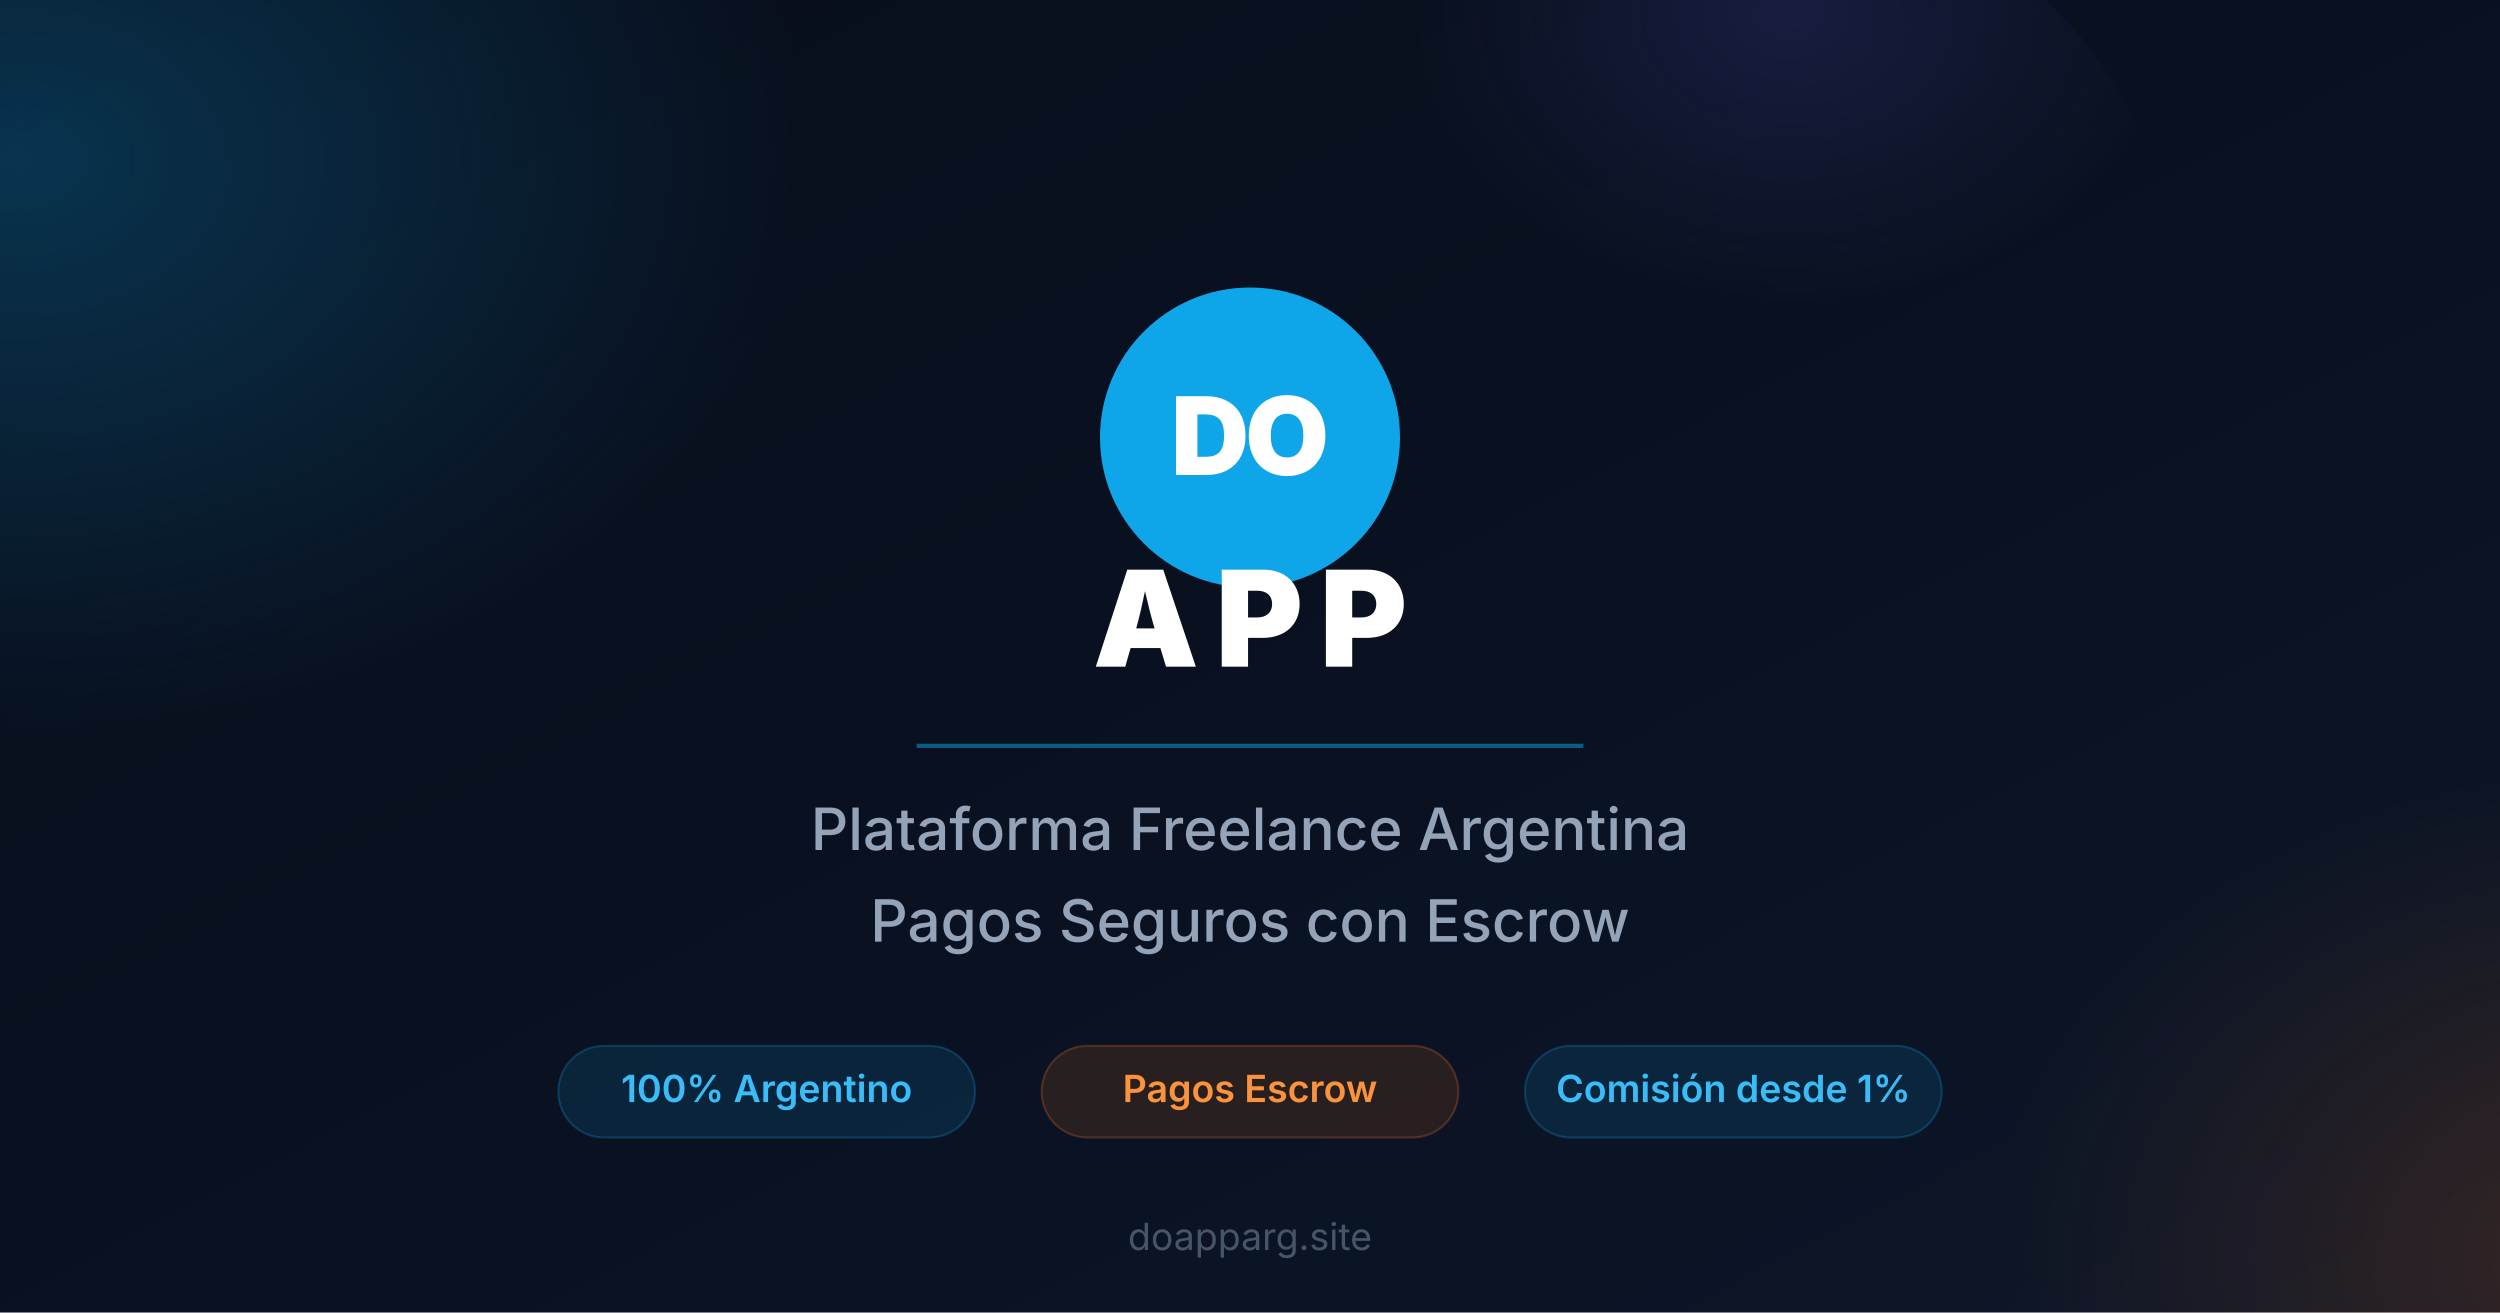
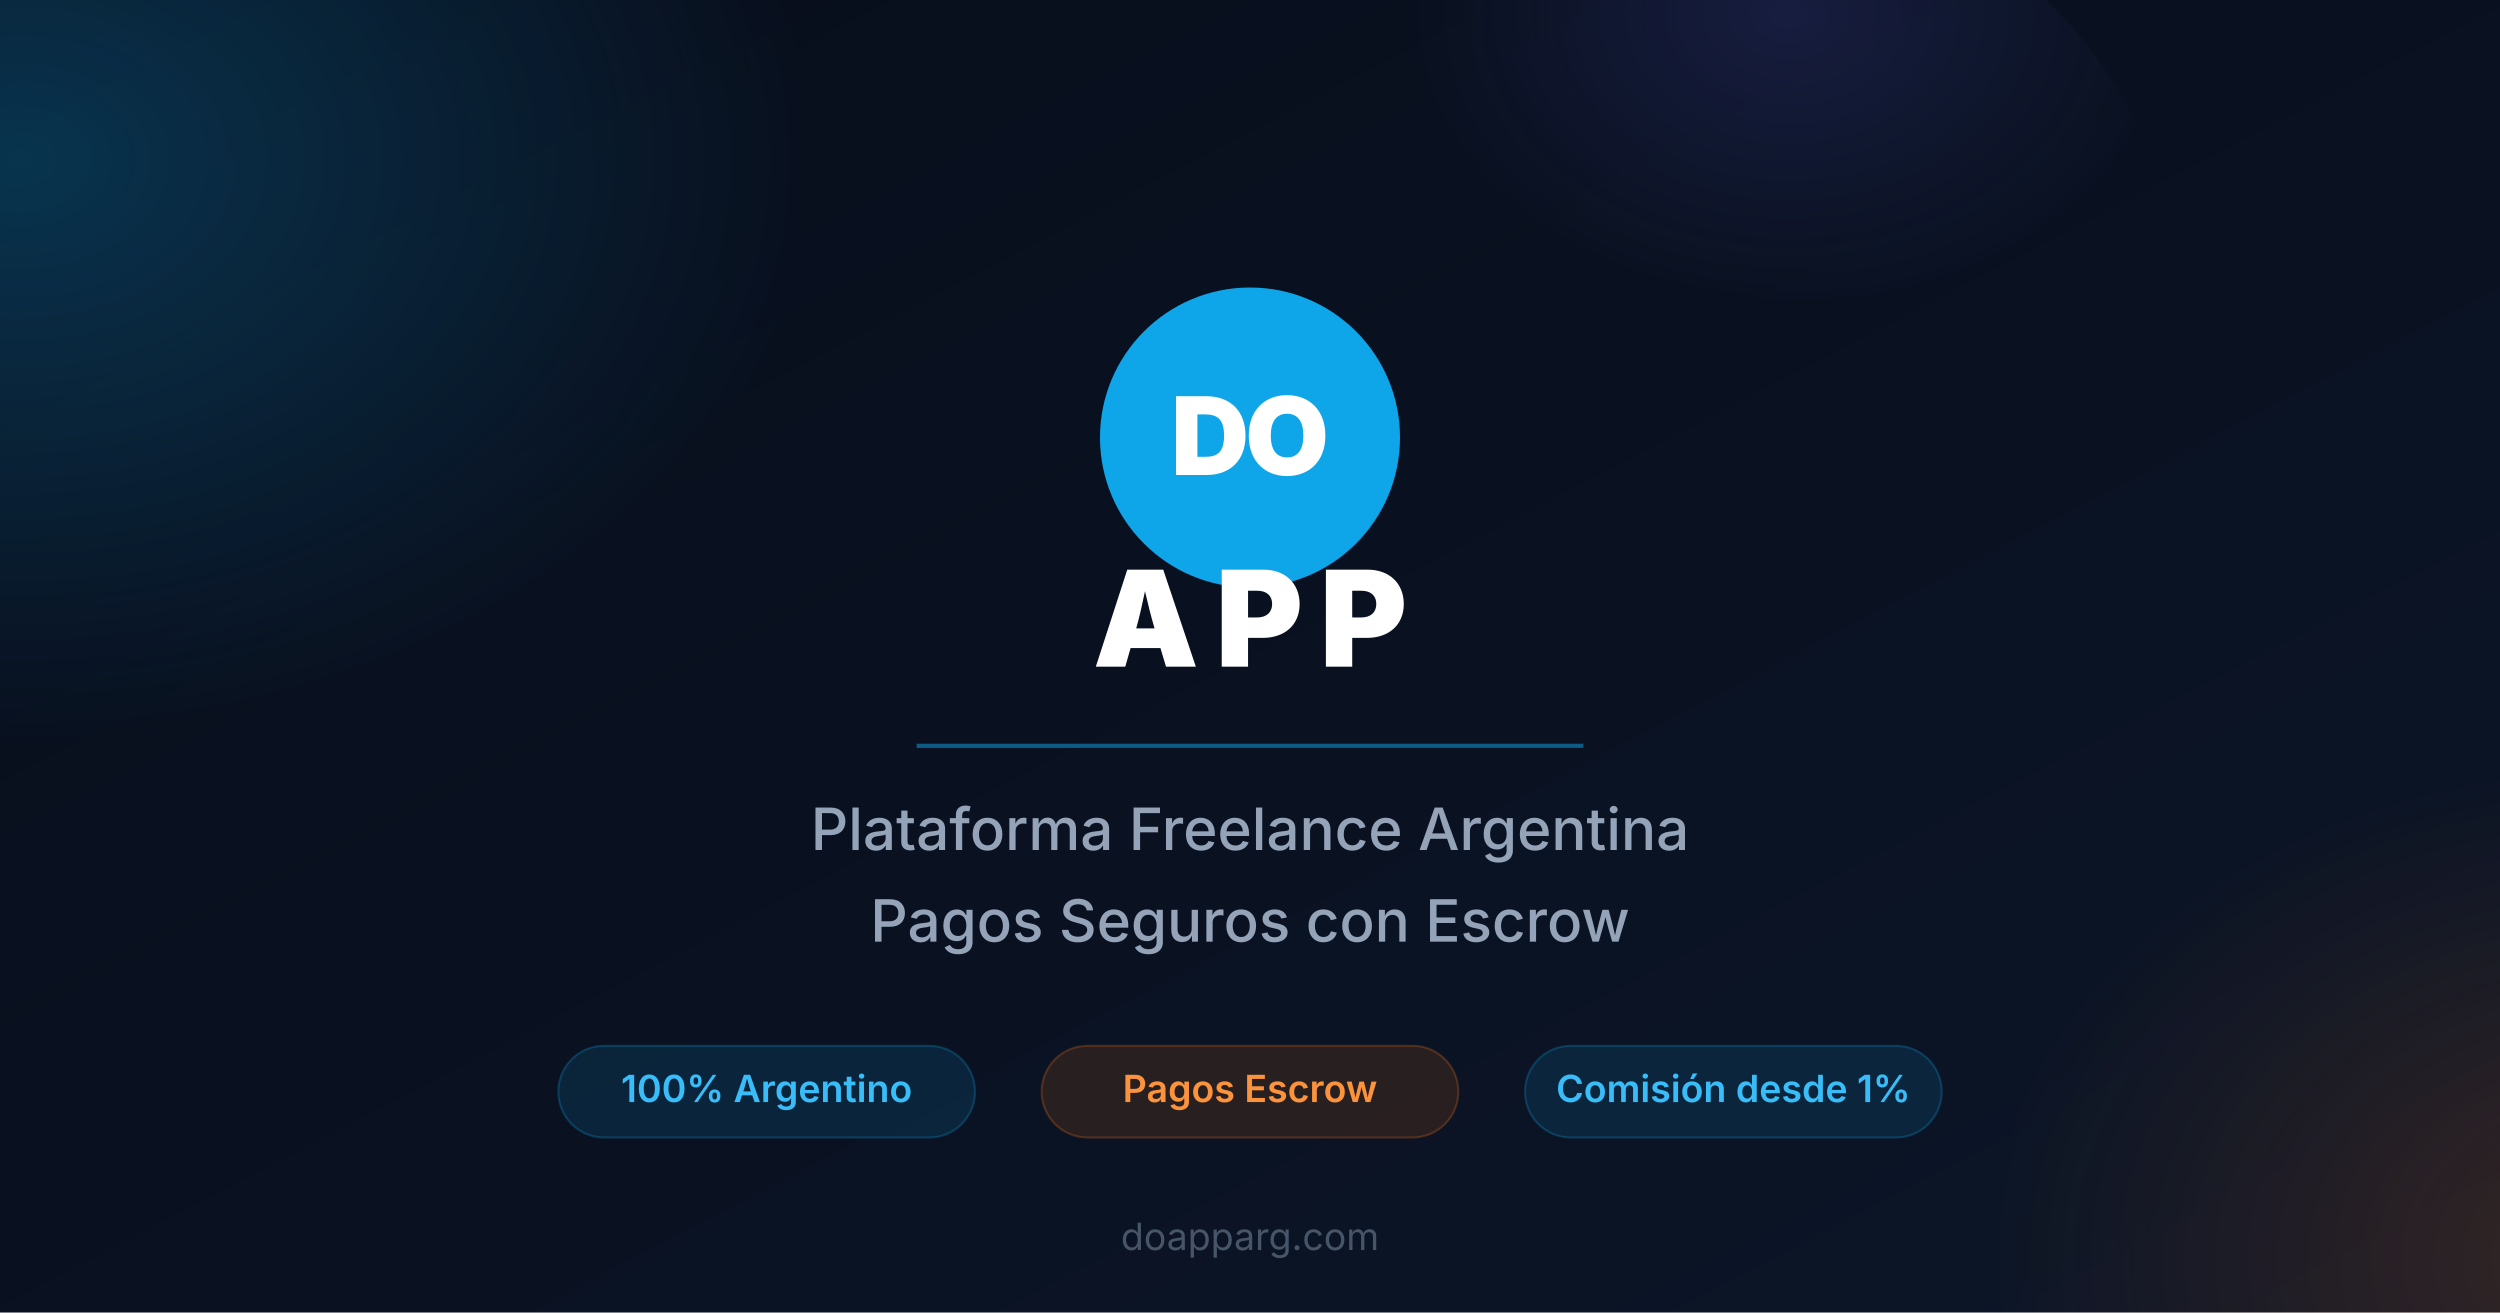
<svg xmlns="http://www.w3.org/2000/svg" width="1200" height="630" viewBox="0 0 1200 630">
  <defs>
    <linearGradient id="bg" x1="0%" y1="0%" x2="100%" y2="100%">
      <stop offset="0%" style="stop-color:#070d1a" />
      <stop offset="100%" style="stop-color:#0c1628" />
    </linearGradient>
    <radialGradient id="blob1" cx="20%" cy="30%" r="50%">
      <stop offset="0%" style="stop-color:#0ea5e9;stop-opacity:0.25" />
      <stop offset="100%" style="stop-color:#0ea5e9;stop-opacity:0" />
    </radialGradient>
    <radialGradient id="blob2" cx="85%" cy="75%" r="45%">
      <stop offset="0%" style="stop-color:#f97316;stop-opacity:0.18" />
      <stop offset="100%" style="stop-color:#f97316;stop-opacity:0" />
    </radialGradient>
    <radialGradient id="blob3" cx="65%" cy="20%" r="35%">
      <stop offset="0%" style="stop-color:#6366f1;stop-opacity:0.15" />
      <stop offset="100%" style="stop-color:#6366f1;stop-opacity:0" />
    </radialGradient>
  </defs>
  <rect width="1200" height="630" fill="url(#bg)" />
  <ellipse cx="240" cy="189" rx="380" ry="280" fill="url(#blob1)" />
  <ellipse cx="1020" cy="472" rx="340" ry="260" fill="url(#blob2)" />
  <ellipse cx="780" cy="126" rx="260" ry="200" fill="url(#blob3)" />
  <circle cx="600" cy="210" r="72" fill="#0ea5e9" />
  <text x="600" y="228" font-family="system-ui,-apple-system,sans-serif" font-size="52" font-weight="900" fill="white" text-anchor="middle" letter-spacing="-2">DO</text>
  <text x="600" y="320" font-family="system-ui,-apple-system,sans-serif" font-size="64" font-weight="900" fill="white" text-anchor="middle" letter-spacing="8">APP</text>
  <line x1="440" y1="358" x2="760" y2="358" stroke="#0ea5e9" stroke-width="2" opacity="0.5" />
  <text x="600" y="408" font-family="system-ui,-apple-system,sans-serif" font-size="28" font-weight="500" fill="#94a3b8" text-anchor="middle">Plataforma Freelance Argentina</text>
  <text x="600" y="452" font-family="system-ui,-apple-system,sans-serif" font-size="28" font-weight="500" fill="#94a3b8" text-anchor="middle">Pagos Seguros con Escrow</text>
  <rect x="268" y="502" width="200" height="44" rx="22" fill="#0ea5e920" stroke="#0ea5e940" stroke-width="1" />
  <text x="368" y="529" font-family="system-ui,-apple-system,sans-serif" font-size="18" font-weight="600" fill="#38bdf8" text-anchor="middle">100% Argentino</text>
  <rect x="500" y="502" width="200" height="44" rx="22" fill="#f9731620" stroke="#f9731640" stroke-width="1" />
  <text x="600" y="529" font-family="system-ui,-apple-system,sans-serif" font-size="18" font-weight="600" fill="#fb923c" text-anchor="middle">Pagos Escrow</text>
  <rect x="732" y="502" width="200" height="44" rx="22" fill="#0ea5e920" stroke="#0ea5e940" stroke-width="1" />
  <text x="832" y="529" font-family="system-ui,-apple-system,sans-serif" font-size="18" font-weight="600" fill="#38bdf8" text-anchor="middle">Comisión desde 1%</text>
-   <text x="600" y="600" font-family="system-ui,-apple-system,sans-serif" font-size="18" fill="#475569" text-anchor="middle">doapparg.site</text>
+   <text x="600" y="600" font-family="system-ui,-apple-system,sans-serif" font-size="18" fill="#475569" text-anchor="middle">doapparg.com</text>
</svg>
